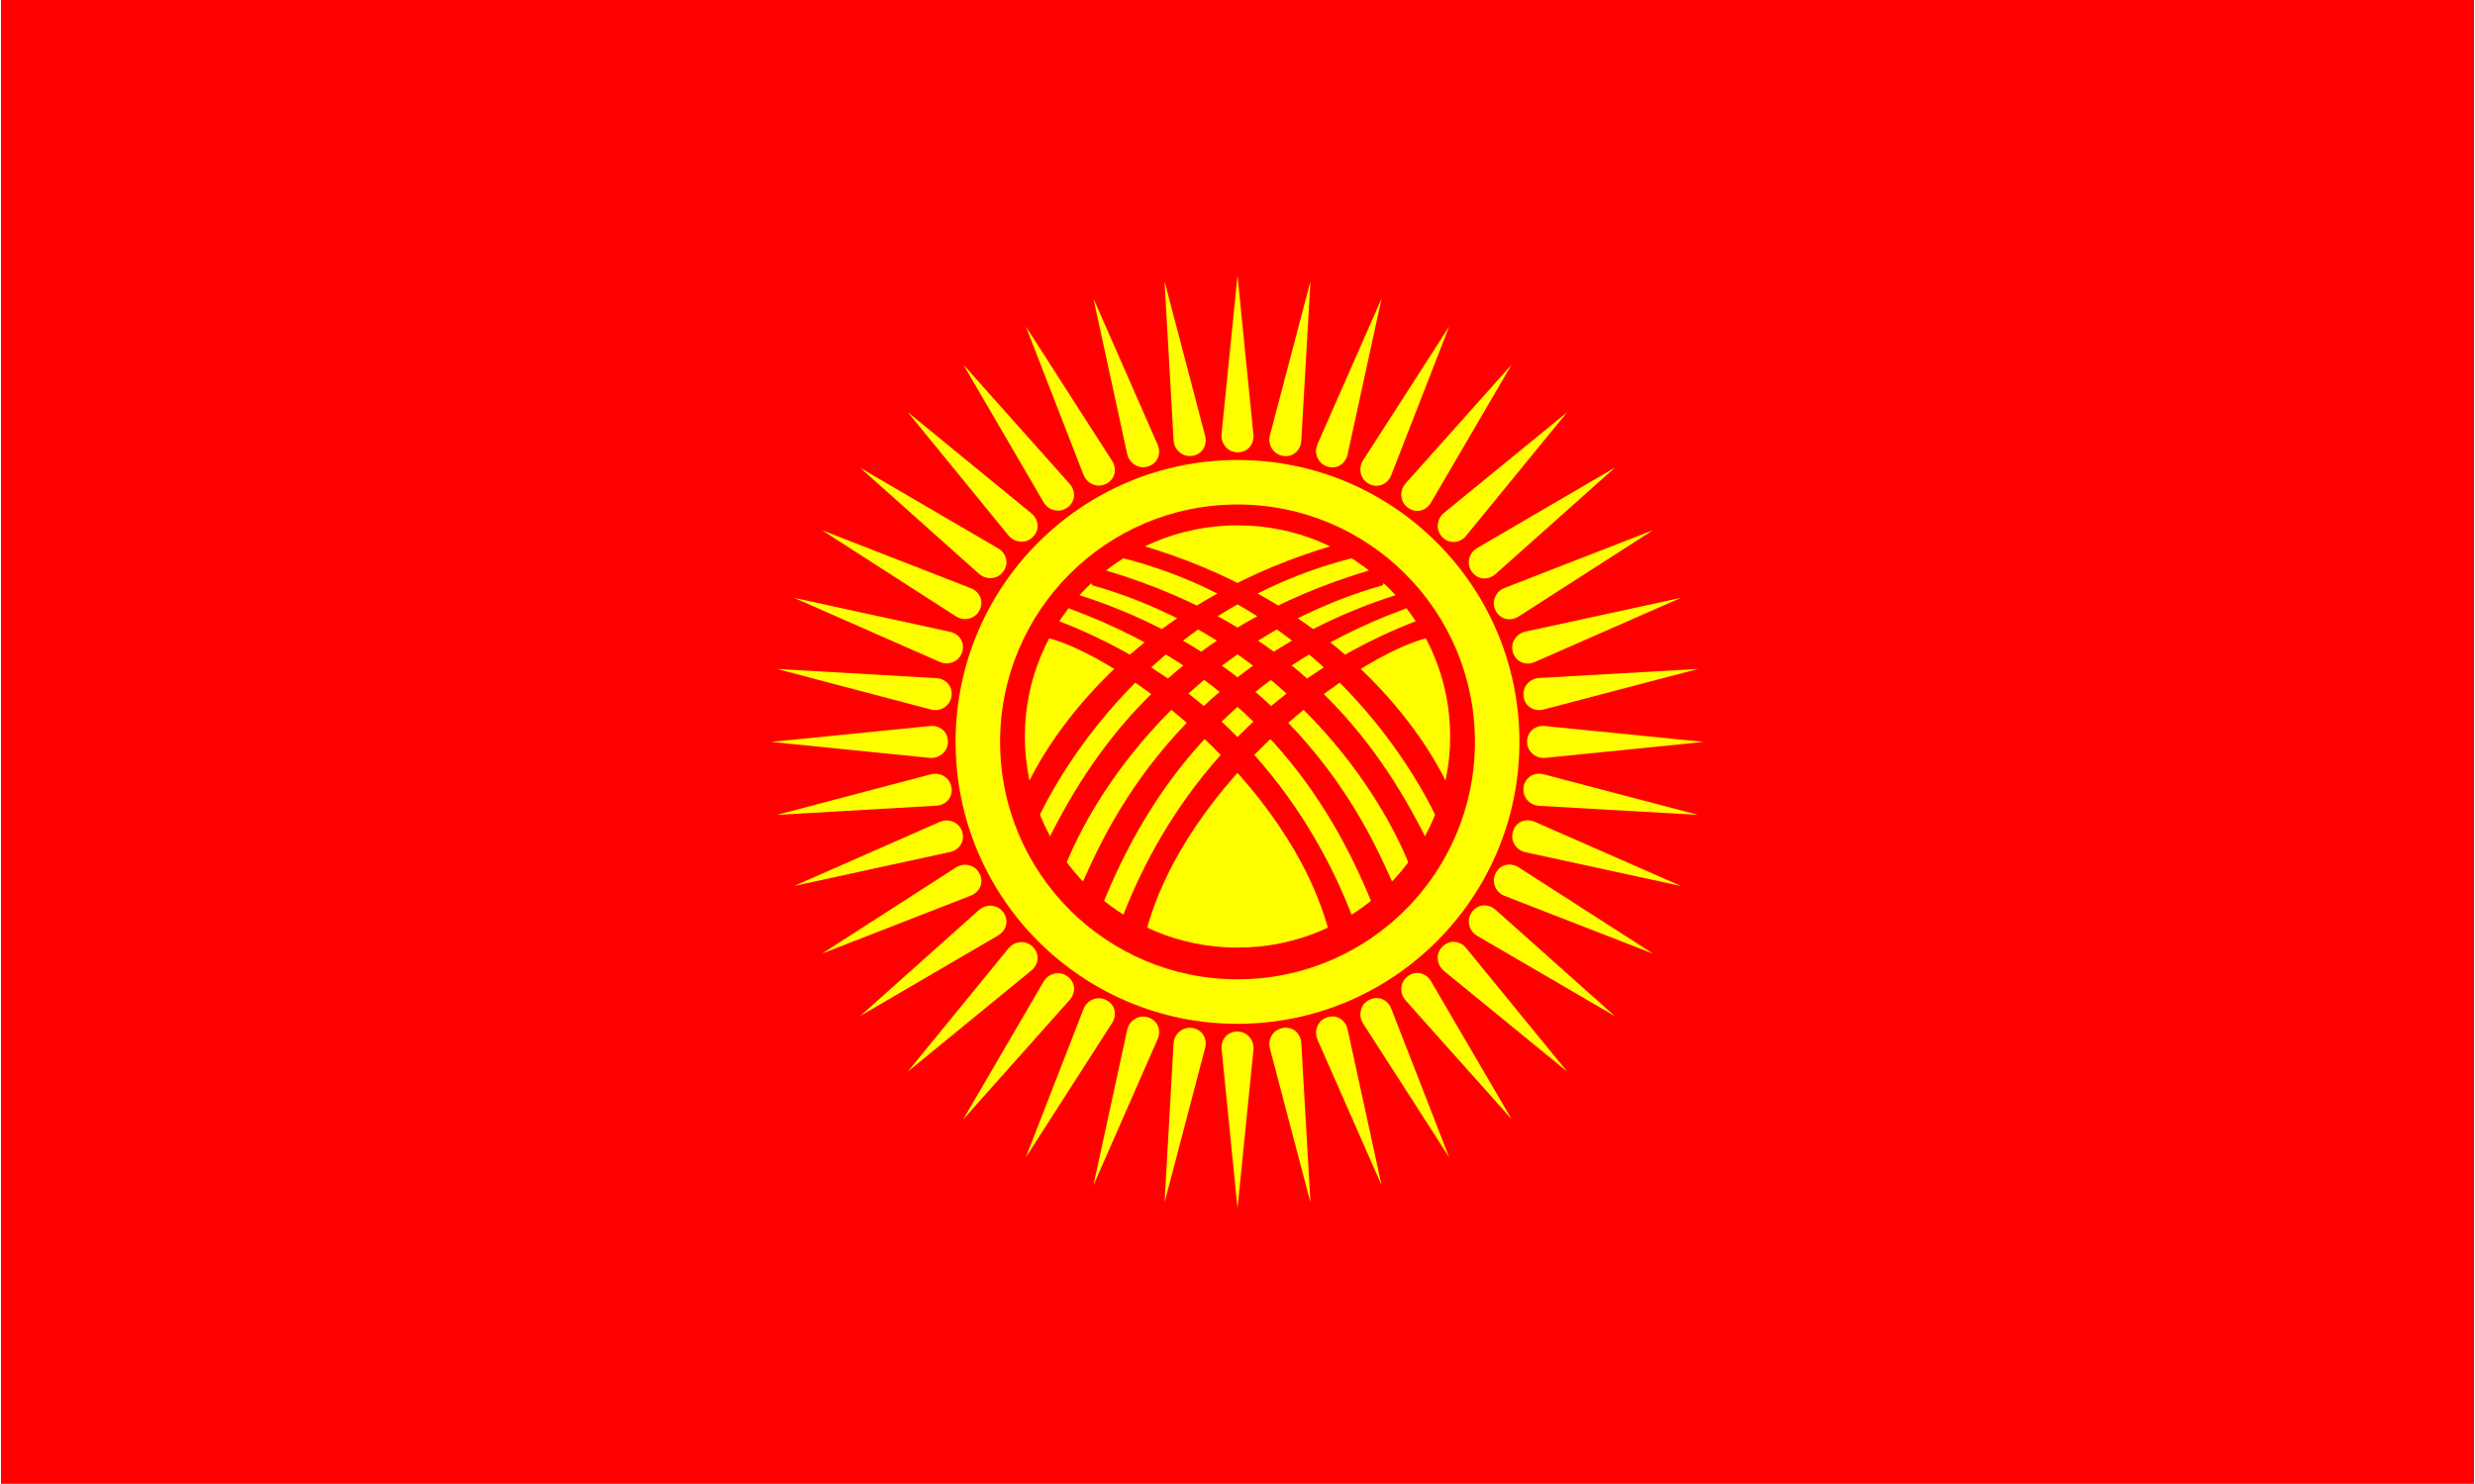
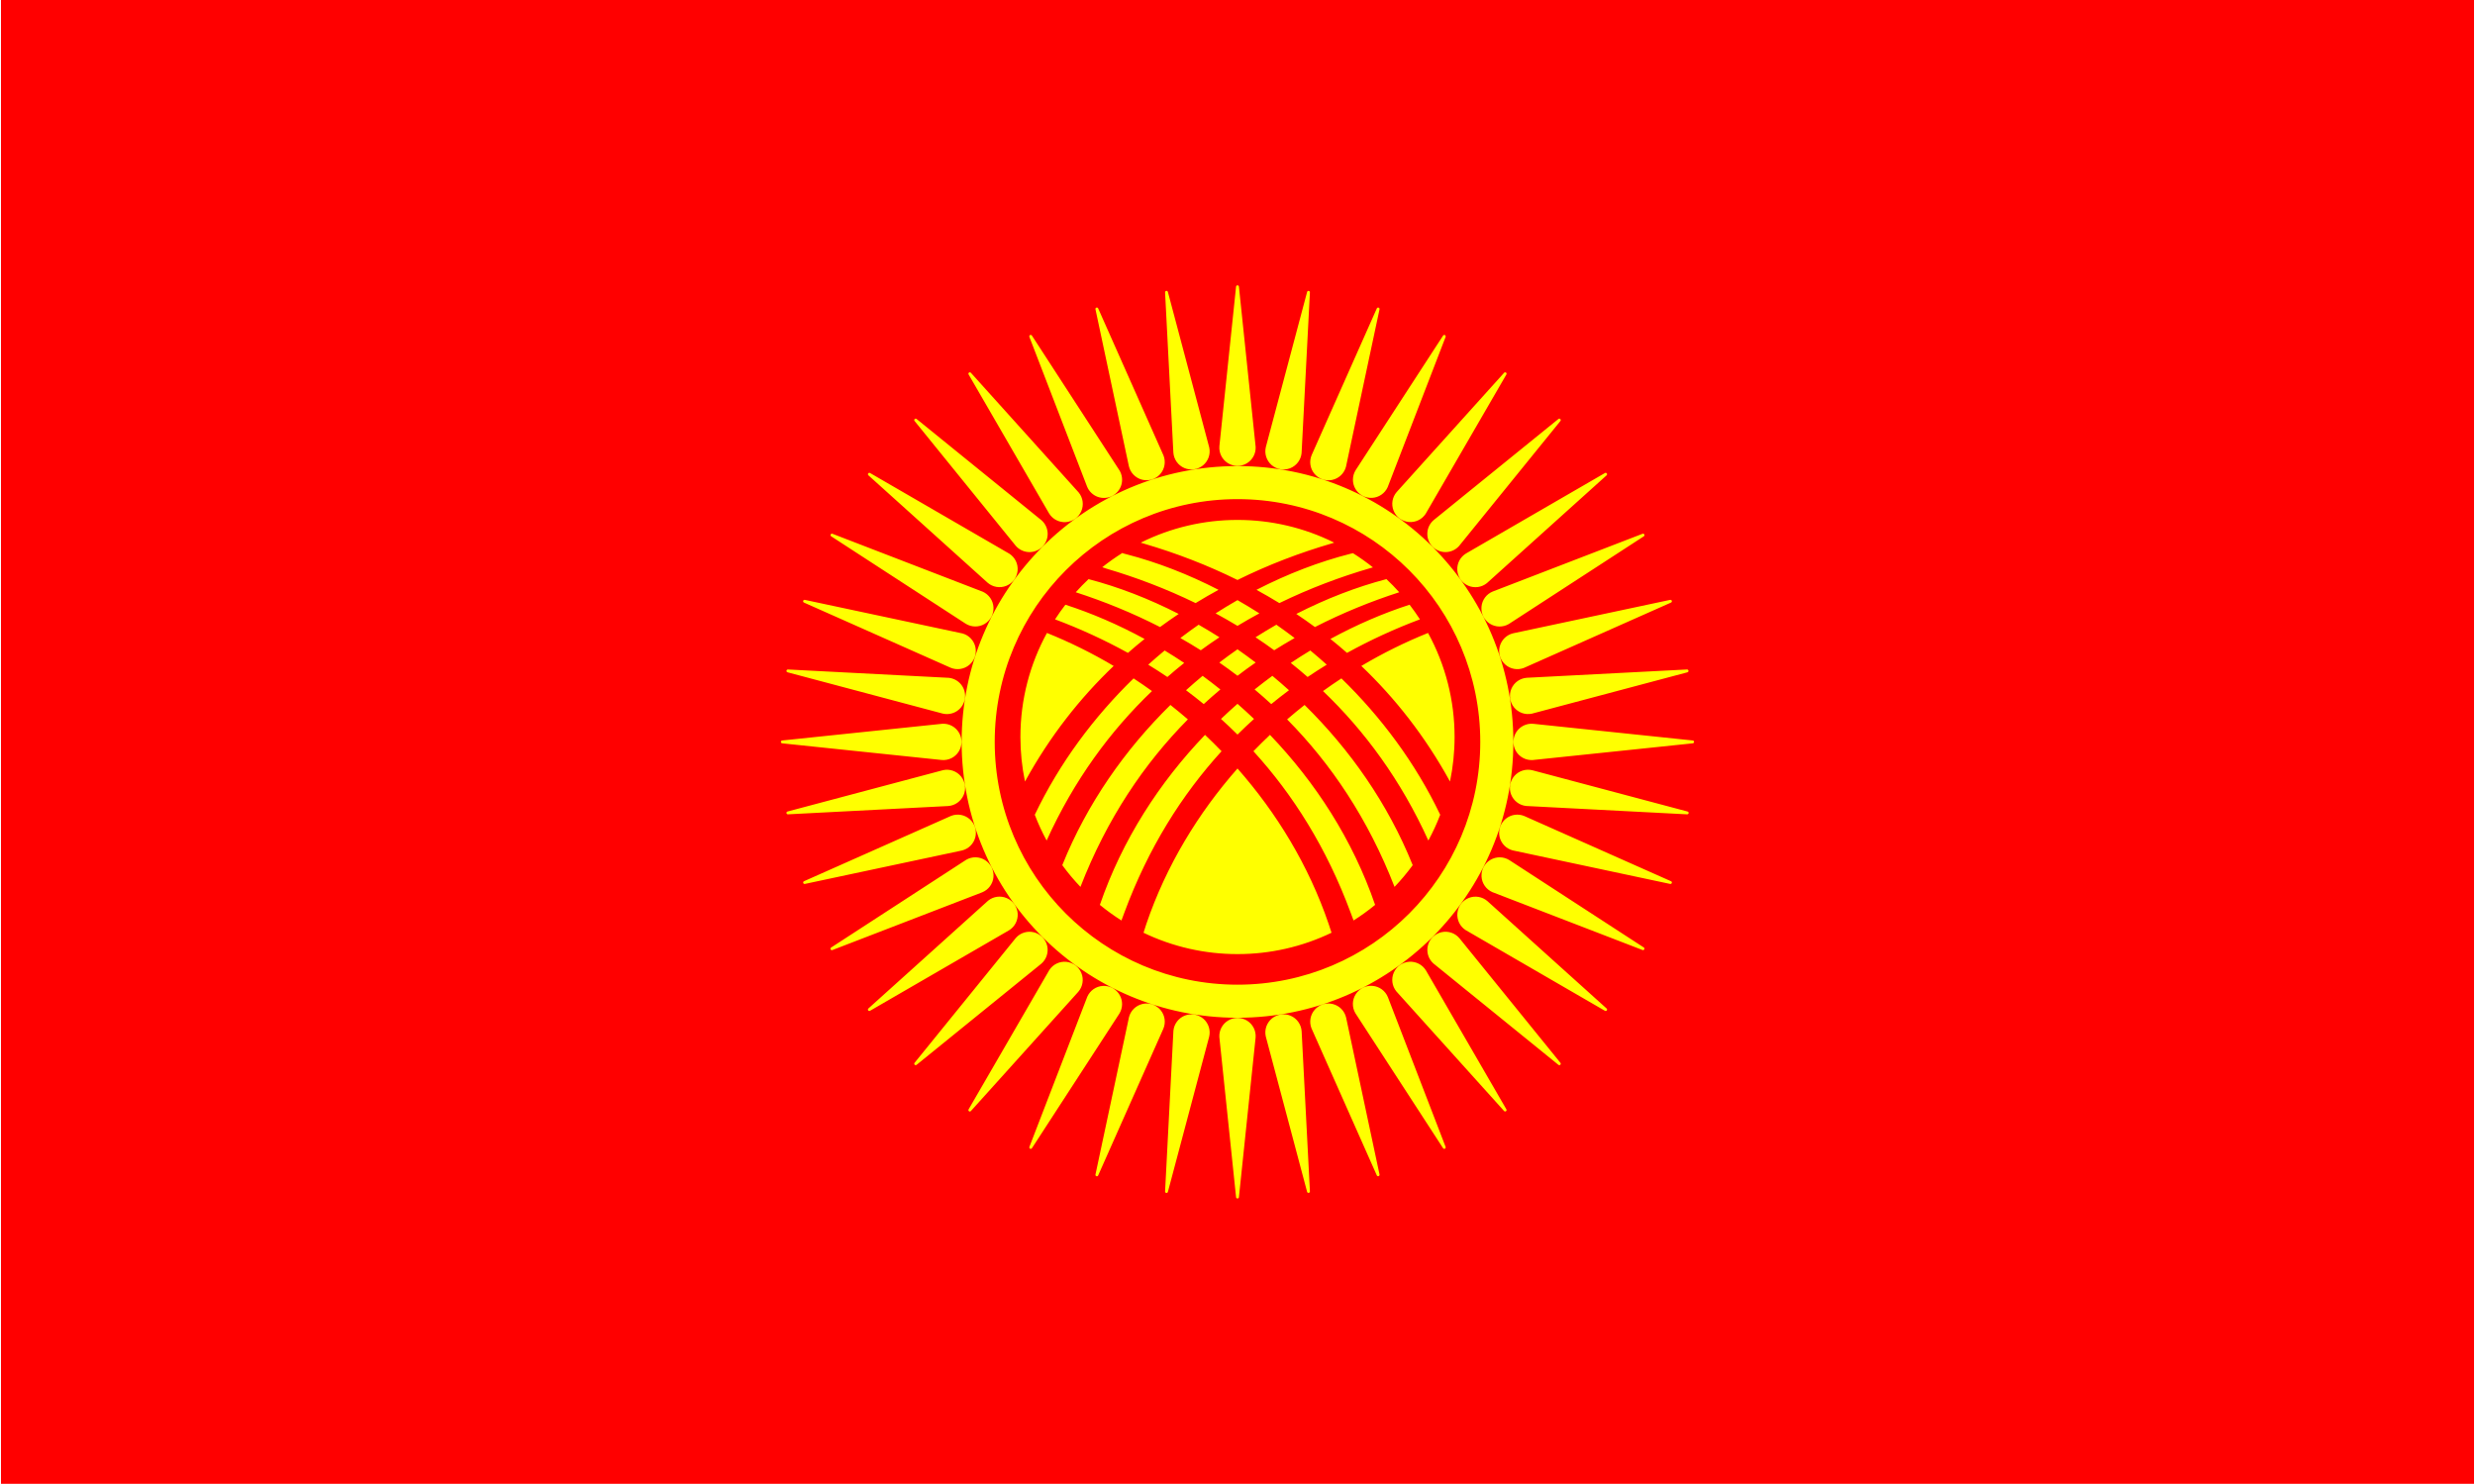
- <svg xmlns="http://www.w3.org/2000/svg" id="svg25287" width="417" height="250" viewBox="0 0 1000 600" version="1.1">
-   <defs id="defs25220">
-     <style id="style25218">.cls-1,.cls-2{fill:#ff0;stroke-width:0}.cls-2{fill:red}</style>
-   </defs>
-   <path id="path1011" d="M0 0h1000v600H0Z" class="cls-2" />
-   <circle id="circle1009" cx="500" cy="300" r="124" class="cls-2" />
-   <path id="path1043" d="m500 488.57-6.43-64.27c-.22-2.16.54-4.36 2.2-5.76.99-.83 2.36-1.47 4.23-1.44 2.76.05 4.43 1.53 5.4 2.98.87 1.29 1.21 2.86 1.06 4.41L500 488.56ZM688.57 300l-64.27-6.43c-2.16-.22-4.36.54-5.76 2.2-.83.99-1.47 2.36-1.44 4.23.05 2.76 1.53 4.43 2.98 5.4 1.29.87 2.86 1.21 4.41 1.06l64.07-6.46Zm-2.32 29.5-62.47-16.4c-2.1-.55-4.39-.15-6.03 1.27-.98.85-1.82 2.11-2.08 3.95-.39 2.74.82 4.61 2.09 5.8 1.14 1.06 2.64 1.65 4.19 1.73Zm-6.91 28.77L620.2 332.3c-1.99-.87-4.31-.83-6.15.31-1.1.69-2.13 1.79-2.67 3.58-.81 2.64.09 4.68 1.16 6.05.96 1.22 2.35 2.04 3.87 2.37Zm-11.32 27.34-54.35-34.9c-1.82-1.17-4.13-1.5-6.13-.65-1.2.51-2.38 1.44-3.2 3.11-1.21 2.48-.65 4.64.2 6.16.76 1.36 2 2.38 3.45 2.94l60.02 23.34Zm-15.46 25.23-48.22-42.97c-1.62-1.44-3.84-2.13-5.95-1.6-1.26.31-2.58 1.05-3.65 2.58-1.59 2.26-1.37 4.48-.77 6.12.54 1.46 1.6 2.66 2.95 3.45l55.63 32.44Zm-19.22 22.5-40.9-49.99c-1.37-1.68-3.46-2.7-5.63-2.51-1.29.11-2.71.63-4 1.97-1.92 1.99-2.05 4.21-1.71 5.92.3 1.53 1.17 2.88 2.37 3.87Zm-22.5 19.22-32.58-55.77c-1.09-1.87-3-3.21-5.16-3.36-1.29-.09-2.77.2-4.26 1.32-2.21 1.66-2.68 3.84-2.62 5.58.06 1.55.7 3.03 1.74 4.19Zm-25.23 15.46-23.45-60.18c-.79-2.02-2.46-3.64-4.57-4.13-1.26-.29-2.77-.23-4.42.64-2.44 1.29-3.25 3.37-3.46 5.1-.19 1.54.22 3.1 1.06 4.41Zm-27.34 11.32-13.75-63.11c-.46-2.12-1.86-3.98-3.87-4.79-1.2-.49-2.7-.66-4.46-.06-2.61.9-3.74 2.82-4.21 4.5-.43 1.5-.27 3.1.36 4.52l25.94 58.94Zm-28.77 6.91-3.71-64.48c-.12-2.17-1.21-4.22-3.07-5.34-1.11-.67-2.56-1.08-4.4-.76-2.72.48-4.13 2.2-4.87 3.78-.65 1.41-.75 3.02-.35 4.52ZM311.43 300l64.27-6.43c2.16-.22 4.36.54 5.76 2.2.83.99 1.47 2.36 1.44 4.23-.05 2.76-1.53 4.43-2.98 5.4-1.29.87-2.86 1.21-4.41 1.06L311.44 300Zm2.32-29.5 64.48 3.71c2.17.12 4.22 1.21 5.34 3.07.67 1.11 1.08 2.56.76 4.4-.48 2.72-2.2 4.13-3.78 4.87-1.41.65-3.02.75-4.52.35Zm6.91-28.77 63.11 13.75c2.12.46 3.98 1.86 4.79 3.87.49 1.2.66 2.7.06 4.46-.9 2.61-2.82 3.74-4.5 4.21-1.5.43-3.1.27-4.52-.36l-58.94-25.94Zm11.32-27.34 60.18 23.45c2.02.79 3.64 2.46 4.13 4.57.29 1.26.23 2.77-.64 4.42-1.29 2.44-3.37 3.25-5.1 3.46-1.54.19-3.1-.22-4.41-1.06Zm15.46-25.23 55.77 32.58c1.87 1.09 3.21 3 3.36 5.16.09 1.29-.2 2.77-1.32 4.26-1.66 2.21-3.84 2.68-5.58 2.62-1.55-.06-3.03-.7-4.19-1.74Zm19.22-22.5 49.99 40.9c1.68 1.37 2.7 3.46 2.51 5.63-.11 1.29-.63 2.71-1.97 4-1.99 1.92-4.21 2.05-5.92 1.71-1.53-.3-2.88-1.17-3.87-2.37Zm22.5-19.22 42.97 48.22c1.44 1.62 2.13 3.84 1.6 5.95-.31 1.26-1.05 2.58-2.58 3.65-2.26 1.59-4.48 1.37-6.12.77-1.46-.54-2.66-1.6-3.45-2.95l-32.44-55.63Zm25.23-15.46 34.9 54.35c1.17 1.82 1.5 4.13.65 6.13-.51 1.2-1.44 2.38-3.11 3.2-2.48 1.21-4.64.65-6.16-.2-1.36-.76-2.38-2-2.94-3.45l-23.34-60.02Zm27.34-11.32 25.97 59.14c.87 1.99.83 4.31-.31 6.15-.69 1.1-1.79 2.13-3.58 2.67-2.64.81-4.68-.09-6.05-1.16-1.22-.96-2.04-2.35-2.37-3.87Zm28.77-6.91 16.4 62.47c.55 2.1.15 4.39-1.27 6.03-.85.98-2.11 1.82-3.95 2.08-2.74.39-4.61-.82-5.8-2.09-1.06-1.14-1.65-2.64-1.73-4.19Zm29.5-2.32 6.43 64.27c.22 2.16-.54 4.36-2.2 5.76-.99.83-2.36 1.47-4.23 1.44-2.76-.05-4.43-1.53-5.4-2.98-.87-1.29-1.21-2.86-1.06-4.41l6.46-64.07Zm-29.5 374.82 16.4-62.47c.55-2.1.15-4.39-1.27-6.03-.85-.98-2.11-1.82-3.95-2.08-2.74-.39-4.61.82-5.8 2.09-1.06 1.14-1.65 2.64-1.73 4.19Zm-28.77-6.91 25.97-59.14c.87-1.99.83-4.31-.31-6.15-.69-1.1-1.79-2.13-3.58-2.67-2.64-.81-4.68.09-6.05 1.16-1.22.96-2.04 2.35-2.37 3.87Zm-27.34-11.32 34.9-54.35c1.17-1.82 1.5-4.13.65-6.13-.51-1.2-1.44-2.38-3.11-3.2-2.48-1.21-4.64-.65-6.16.2-1.36.76-2.38 2-2.94 3.45l-23.34 60.02Zm-25.23-15.46 42.97-48.22c1.44-1.62 2.13-3.84 1.6-5.95-.31-1.26-1.05-2.58-2.58-3.65-2.26-1.59-4.48-1.37-6.12-.77-1.46.54-2.66 1.6-3.45 2.95l-32.44 55.63Zm-22.5-19.22 49.99-40.9c1.68-1.37 2.7-3.46 2.51-5.63-.11-1.29-.63-2.71-1.97-4-1.99-1.92-4.21-2.05-5.92-1.71-1.53.3-2.88 1.17-3.87 2.37Zm-19.22-22.5 55.77-32.58c1.87-1.09 3.21-3 3.36-5.16.09-1.29-.2-2.77-1.32-4.26-1.66-2.21-3.84-2.68-5.58-2.62-1.55.06-3.03.7-4.19 1.74Zm-15.46-25.23 60.18-23.45c2.02-.79 3.64-2.46 4.13-4.57.29-1.26.23-2.77-.64-4.42-1.29-2.44-3.37-3.25-5.1-3.46-1.54-.19-3.1.22-4.41 1.06Zm-11.32-27.34 63.11-13.75c2.12-.46 3.98-1.86 4.79-3.87.49-1.2.66-2.7.06-4.46-.9-2.61-2.82-3.74-4.5-4.21-1.5-.43-3.1-.27-4.52.36l-58.94 25.94Zm-6.91-28.77 64.48-3.71c2.17-.12 4.22-1.21 5.34-3.07.67-1.11 1.08-2.56.76-4.4-.48-2.72-2.2-4.13-3.78-4.87-1.41-.65-3.02-.75-4.52-.35ZM529.5 113.75l-3.71 64.48c-.12 2.17-1.21 4.22-3.07 5.34-1.11.67-2.56 1.08-4.4.76-2.72-.48-4.13-2.2-4.87-3.78-.65-1.41-.75-3.02-.35-4.52Zm28.77 6.91-13.75 63.11c-.46 2.12-1.86 3.98-3.87 4.79-1.2.49-2.7.66-4.46.06-2.61-.9-3.74-2.82-4.21-4.5-.43-1.5-.27-3.1.36-4.52l25.94-58.94Zm27.34 11.32-23.45 60.18c-.79 2.02-2.46 3.64-4.57 4.13-1.26.29-2.77.23-4.42-.64-2.44-1.29-3.25-3.37-3.46-5.1-.19-1.54.22-3.1 1.06-4.41Zm25.23 15.46-32.58 55.77c-1.09 1.87-3 3.21-5.16 3.36-1.29.09-2.77-.2-4.26-1.32-2.21-1.66-2.68-3.84-2.62-5.58.06-1.55.7-3.03 1.74-4.19Zm22.5 19.22-40.9 49.99c-1.37 1.68-3.46 2.7-5.63 2.51-1.29-.11-2.71-.63-4-1.97-1.92-1.99-2.05-4.21-1.71-5.92.3-1.53 1.17-2.88 2.37-3.87Zm19.22 22.5-48.22 42.97c-1.62 1.44-3.84 2.13-5.95 1.6-1.26-.31-2.58-1.05-3.65-2.58-1.59-2.26-1.37-4.48-.77-6.12.54-1.46 1.6-2.66 2.95-3.45l55.63-32.44Zm15.46 25.23-54.35 34.9c-1.82 1.17-4.13 1.5-6.13.65-1.2-.51-2.38-1.44-3.2-3.11-1.21-2.48-.65-4.64.2-6.16.76-1.36 2-2.38 3.45-2.94l60.02-23.34Zm11.32 27.34L620.2 267.7c-1.99.87-4.31.83-6.15-.31-1.1-.69-2.13-1.79-2.67-3.58-.81-2.64.09-4.68 1.16-6.05.96-1.22 2.35-2.04 3.87-2.37Zm6.91 28.77-62.47 16.4c-2.1.55-4.39.15-6.03-1.27-.98-.85-1.82-2.11-2.08-3.95-.39-2.74.82-4.61 2.09-5.8 1.14-1.06 2.64-1.65 4.19-1.73Z" class="cls-1" />
-   <circle id="circle1015" cx="500" cy="300" r="114" class="cls-1" />
-   <g id="g26230" transform="matrix(.22749 0 0 .22749 184.929 237.213)">
-     <circle id="circle26220" cx="1385" cy="276" r="422" class="cls-2" />
-     <ellipse id="ellipse26222" cx="1385" cy="266.328" rx="378" ry="375.316" style="fill:#ff0;fill-opacity:1;stroke:none;stroke-width:2.845;stroke-opacity:1;paint-order:markers fill stroke" />
-     <ellipse id="ellipse26224" cx="1385" cy="251.427" rx="381.383" ry="375.316" style="fill:none;stroke-width:0" />
-     <path id="path26226" d="m1211.802-72.044-26.01-14.945-2.385 34.77c335.316 86.569 500.343 346.462 554.84 456.928l43.354-24.153-27.81-33.35C1690.43 219.729 1525.597 19.32 1211.8-72.043Zm-61.033 45.209-37.385-10.503 15.11 33.297c321.335 91.393 502.261 343.596 564.164 498.89l32.052-9.82-4.639-33.18c-89.88-180.425-237.052-379.113-569.302-478.684Zm-48.415 43.588-30.346-8.578 15.04 28.967c324.425 119.716 462.873 338.478 539.299 526.09l40.437-5.795-6.244-26.843c-26.624-53.584-146.488-383.193-558.186-513.84Zm487.01 576.162c-56.966-151.447-196.39-403.567-522.002-529.607l-27.42-5.482 7.123 31.056c129.606 32.356 430.658 254.759 502.386 523.68l38.719 4.87Z" style="fill:red;fill-opacity:1;stroke:red;stroke-width:3.999;stroke-dasharray:none;stroke-opacity:1;paint-order:markers fill stroke" />
-     <path id="path26228" d="m1558.198-72.044 26.01-14.945 2.385 34.77c-335.316 86.569-500.342 346.462-554.84 456.928l-43.354-24.153 27.81-33.35c63.361-127.478 228.194-327.887 541.99-419.25Zm61.033 45.209 37.385-10.503-15.111 33.297c-321.334 91.393-502.26 343.596-564.163 498.89l-32.052-9.82 4.639-33.18c89.88-180.425 237.052-379.113 569.302-478.684Zm48.415 43.588 30.346-8.578-15.04 28.967c-324.425 119.716-462.873 338.478-539.299 526.09l-40.437-5.795 6.244-26.843c26.624-53.584 146.488-383.193 558.186-513.84Zm-487.01 576.162c56.966-151.447 196.39-403.567 522.002-529.607l27.42-5.482-7.123 31.056c-129.606 32.356-430.658 254.759-502.386 523.68l-38.719 4.87Z" style="fill:red;fill-opacity:1;stroke:red;stroke-width:3.999;stroke-dasharray:none;stroke-opacity:1;paint-order:markers fill stroke" />
-   </g>
+ <svg xmlns="http://www.w3.org/2000/svg" width="417" height="250" viewBox="0 0 550.469 330.281">
+   <path fill="red" d="M0 0h550.469v330.281H0Z" />
+   <path fill="#ff0" fill-rule="evenodd" d="m289.497 100.879 1.857-35.797a.318.318 0 0 0-.628-.087l-9.179 34.502a4.044 4.044 0 1 0 7.95 1.382m9.882 3.02 7.47-35.058a.319.319 0 0 0-.607-.186l-14.497 32.627a4.045 4.045 0 1 0 7.633 2.617m9.283 4.539 12.895-33.445a.318.318 0 0 0-.57-.278l-19.451 29.937a4.044 4.044 0 1 0 7.127 3.786m8.453 5.934 17.969-31.015a.318.318 0 0 0-.52-.364l-23.896 26.525a4.044 4.044 0 1 0 6.447 4.854m7.424 7.176 22.577-27.84a.317.317 0 0 0-.022-.427.318.318 0 0 0-.435-.014l-27.733 22.483a4.043 4.043 0 0 0-.255 5.953 4.042 4.042 0 0 0 5.868-.155m6.217 8.243 26.635-23.987a.318.318 0 0 0-.382-.506l-30.895 17.893a4.045 4.045 0 1 0 4.642 6.6m4.854 9.117 30.06-19.525a.318.318 0 0 0-.299-.56l-33.313 12.84a4.045 4.045 0 1 0 3.552 7.245m3.361 9.77 32.758-14.549a.318.318 0 0 0-.206-.6l-34.92 7.435a4.044 4.044 0 1 0 2.367 7.714m1.78 10.18 34.641-9.212a.32.32 0 0 0-.11-.626l-35.654 1.846a4.044 4.044 0 1 0 1.123 7.991m.173 10.322 35.65-3.722a.318.318 0 0 0-.011-.634l-35.508-3.712a4.045 4.045 0 1 0-.13 8.068zm-1.427 10.225 35.797 1.857a.318.318 0 0 0 .087-.63l-34.502-9.178a4.045 4.045 0 1 0-1.382 7.951m-3.02 9.881 35.058 7.47a.318.318 0 0 0 .185-.607l-32.626-14.497a4.045 4.045 0 1 0-2.617 7.634m-4.539 9.283 33.445 12.894c.15.06.323-.004.399-.15a.319.319 0 0 0-.12-.42l-29.938-19.451a4.044 4.044 0 1 0-3.785 7.127m-5.935 8.453 31.015 17.969a.318.318 0 0 0 .364-.52l-26.526-23.895a4.044 4.044 0 1 0-4.854 6.446m-7.175 7.424 27.84 22.577a.318.318 0 0 0 .441-.456l-22.483-27.734a4.044 4.044 0 1 0-5.798 5.613m-8.243 6.217 23.988 26.635a.318.318 0 0 0 .506-.382l-17.893-30.895a4.044 4.044 0 1 0-6.6 4.642m-9.118 4.854 19.525 30.06a.319.319 0 0 0 .56-.299l-12.84-33.313a4.045 4.045 0 1 0-7.245 3.552m-9.77 3.361 14.549 32.76a.32.32 0 0 0 .6-.207l-7.435-34.92a4.045 4.045 0 1 0-7.714 2.367m-10.18 1.78 9.212 34.64a.319.319 0 0 0 .625-.11l-1.845-35.653a4.044 4.044 0 1 0-7.99 1.123m-10.323.172 3.721 35.65a.318.318 0 0 0 .635-.01l3.712-35.51a4.044 4.044 0 1 0-8.069-.13zm-10.225-1.427-1.857 35.797a.318.318 0 0 0 .629.087l9.179-34.501a4.044 4.044 0 1 0-7.95-1.382m-9.882-3.02-7.47 35.058a.318.318 0 0 0 .607.185l14.496-32.627a4.045 4.045 0 1 0-7.633-2.617m-9.282-4.539-12.896 33.446c-.059.149.004.323.153.398.15.078.333.023.418-.12l19.451-29.938a4.044 4.044 0 1 0-7.126-3.786m-8.454-5.934-17.969 31.015a.318.318 0 0 0 .52.365l23.895-26.526a4.044 4.044 0 1 0-6.447-4.854m-7.423-7.176-22.577 27.841a.317.317 0 0 0 .022.426c.12.12.31.125.434.015l27.733-22.483a4.044 4.044 0 1 0-5.613-5.798m-6.216-8.244-26.635 23.987a.318.318 0 0 0 .382.507l30.895-17.893a4.045 4.045 0 1 0-4.642-6.601m-4.855-9.116L184.8 210.899a.317.317 0 0 0 .299.56l33.313-12.84a4.044 4.044 0 1 0-3.552-7.245m-3.361-9.772-32.759 14.55a.319.319 0 0 0 .207.6l34.919-7.435a4.045 4.045 0 1 0-2.367-7.715m-1.78-10.177-34.64 9.21a.318.318 0 0 0 .11.625l35.653-1.845a4.044 4.044 0 1 0-1.123-7.99m-.172-10.323-35.65 3.722a.318.318 0 0 0 .01.635l35.51 3.711a4.044 4.044 0 1 0 .13-8.068zm1.426-10.225-35.796-1.856a.318.318 0 0 0-.087.628l34.501 9.18a4.043 4.043 0 0 0 4.962-3.3 4.044 4.044 0 0 0-3.58-4.652m3.02-9.88-35.057-7.47a.318.318 0 0 0-.185.607l32.626 14.496a4.044 4.044 0 1 0 2.617-7.634m4.538-9.282-33.444-12.896a.318.318 0 0 0-.278.571l29.937 19.451a4.044 4.044 0 1 0 3.785-7.127m5.935-8.452-31.015-17.97a.317.317 0 0 0-.418.089.317.317 0 0 0 .054.431l26.525 23.896a4.044 4.044 0 1 0 4.854-6.446m7.176-7.425L203.8 93.26a.318.318 0 0 0-.44.457l22.482 27.733a4.042 4.042 0 0 0 5.953.254 4.044 4.044 0 0 0-.154-5.867m8.243-6.217-23.988-26.635a.318.318 0 0 0-.506.383l17.893 30.894a4.045 4.045 0 1 0 6.6-4.642m9.118-4.854-19.525-30.06a.318.318 0 0 0-.56.3l12.839 33.312a4.043 4.043 0 0 0 5.585 2.077 4.043 4.043 0 0 0 1.66-5.63m9.771-3.36-14.549-32.758a.318.318 0 0 0-.6.206l7.435 34.92a4.044 4.044 0 1 0 7.714-2.367m10.18-1.78-9.212-34.641a.318.318 0 0 0-.625.11l1.845 35.654a4.044 4.044 0 1 0 7.991-1.123m10.322-.172-3.722-35.651a.318.318 0 0 0-.635.011l-3.711 35.509a4.044 4.044 0 1 0 8.069.13zm-4.039 4.287c33.91 0 61.401 27.49 61.401 61.401 0 33.91-27.49 61.4-61.4 61.4s-61.401-27.49-61.401-61.4 27.49-61.4 61.4-61.4m0 7.36c29.846 0 54.04 24.194 54.04 54.04 0 29.845-24.194 54.04-54.04 54.04-29.845 0-54.04-24.195-54.04-54.04 0-29.846 24.195-54.04 54.04-54.04m-45.122 70.26c5.525-11.557 13.16-21.768 21.99-30.358 1.38.906 2.747 1.846 4.1 2.82-9.272 8.863-17.353 19.831-23.45 33.27a48.09 48.09 0 0 1-2.64-5.733m48.934-27.893a105.679 105.679 0 0 1 3.705 3.256 107.624 107.624 0 0 1 3.942-3.083 113.539 113.539 0 0 0-3.697-3.204 115.18 115.18 0 0 0-3.95 3.031m-7.852-5.992c1.363.946 2.71 1.926 4.04 2.942a110.713 110.713 0 0 1 4.04-2.942 114.86 114.86 0 0 0-4.04-2.948 114.947 114.947 0 0 0-4.04 2.948m.363 12.552a104.75 104.75 0 0 1 3.677 3.484 105.107 105.107 0 0 1 3.678-3.484 113.478 113.478 0 0 0-3.678-3.364 114.32 114.32 0 0 0-3.677 3.364m-7.78-6.387c1.33.991 2.645 2.02 3.941 3.083a106.005 106.005 0 0 1 3.705-3.255 115.032 115.032 0 0 0-3.95-3.032 114.597 114.597 0 0 0-3.697 3.204m24.174-11.622a116.23 116.23 0 0 0-4.061-2.963c-1.558.89-3.104 1.822-4.636 2.797a112.29 112.29 0 0 1 4.152 2.889c1.5-.947 3.016-1.854 4.545-2.723m7.153 5.931a115.724 115.724 0 0 0-3.658-3.156 114.39 114.39 0 0 0-4.347 2.768 106.114 106.114 0 0 1 3.744 3.13 114.04 114.04 0 0 1 4.261-2.742m-24.737-11.421a113.827 113.827 0 0 1 4.868-2.947c1.637.935 3.26 1.918 4.87 2.947a116.757 116.757 0 0 0-4.87 2.782 117.057 117.057 0 0 0-4.868-2.782m-7.847 5.49a116.21 116.21 0 0 1 4.06-2.963c1.558.89 3.105 1.822 4.637 2.797-1.4.927-2.783 1.89-4.151 2.889a114.84 114.84 0 0 0-4.546-2.723m-7.153 5.931a115.388 115.388 0 0 1 3.658-3.156c1.46.884 2.911 1.808 4.347 2.768a106.114 106.114 0 0 0-3.744 3.13 114.051 114.051 0 0 0-4.261-2.742m-22.545-7.061a107.969 107.969 0 0 1 14.849 7.346c-7.491 7.14-14.209 15.65-19.737 25.723a48.481 48.481 0 0 1-1.018-9.905c0-8.394 2.141-16.287 5.906-23.164m4.107-6.286c5.891 1.904 11.82 4.462 17.622 7.62-1.249 1.001-2.481 2.035-3.696 3.102a123.236 123.236 0 0 0-16.23-7.463 48.232 48.232 0 0 1 2.304-3.259m5.152-5.698c6.66 1.747 13.431 4.356 20.065 7.753-1.399.936-2.784 1.907-4.152 2.915-6.138-3.143-12.442-5.701-18.762-7.743a48.911 48.911 0 0 1 2.849-2.925m7.514-5.812c.142.052.29.105.449.158l.53.136c6.783 1.765 13.682 4.427 20.437 7.903-1.716.937-3.416 1.921-5.099 2.953-6.537-3.183-13.238-5.723-19.929-7.695a46.91 46.91 0 0 1-.85-.292 48.655 48.655 0 0 1 4.462-3.163m47.162-2.31c-.26.082-.45.145-.507.167-7.057 2.056-14.131 4.74-21.015 8.146-6.752-3.341-13.689-5.988-20.613-8.029l-.402-.117a5.967 5.967 0 0 1-.52-.16 48.112 48.112 0 0 1 21.536-5.058 48.092 48.092 0 0 1 21.521 5.05m8.626 5.511c-.18.054-.345.102-.486.135-6.827 1.988-13.668 4.566-20.338 7.815a116.309 116.309 0 0 0-5.1-2.953c6.932-3.567 14.015-6.276 20.968-8.04.171-.027.343-.067.512-.118a48.392 48.392 0 0 1 4.444 3.161m5.856 5.537c-6.32 2.042-12.624 4.6-18.763 7.743a111.711 111.711 0 0 0-4.152-2.915c6.635-3.397 13.405-6.006 20.066-7.753.99.935 1.94 1.911 2.849 2.925m4.607 6.032a123.154 123.154 0 0 0-16.23 7.463 106.98 106.98 0 0 0-3.696-3.102c5.8-3.158 11.731-5.716 17.622-7.62a47.987 47.987 0 0 1 2.304 3.26m6.69 36.095c-5.526-10.072-12.245-18.583-19.736-25.723a107.969 107.969 0 0 1 14.849-7.346 48.106 48.106 0 0 1 5.906 23.164c0 3.395-.352 6.708-1.019 9.905m-4.819 13.136c-6.096-13.439-14.177-24.407-23.449-33.27 1.353-.974 2.72-1.914 4.099-2.82 8.83 8.59 16.467 18.8 21.992 30.357a48.045 48.045 0 0 1-2.642 5.733m-7.526 10.318c-5.886-15.172-14.18-27.45-23.91-37.284a114.947 114.947 0 0 1 3.887-3.21c10.07 9.902 18.55 21.929 24.066 35.662a48.51 48.51 0 0 1-4.043 4.832m-9.121 7.478-.643-1.726c-5.336-14.413-12.82-26.272-21.645-35.949a114.44 114.44 0 0 1 3.683-3.64c10.105 10.547 18.41 23.316 23.404 37.845a48.573 48.573 0 0 1-4.799 3.47m-46.751 2.732.617-1.93c4.452-13.076 11.583-24.73 20.3-34.633 8.716 9.903 15.847 21.557 20.298 34.632l.633 1.924a48.124 48.124 0 0 1-20.931 4.757 48.126 48.126 0 0 1-20.917-4.75m-9.717-6.202c4.995-14.53 13.298-27.298 23.404-37.845a114.44 114.44 0 0 1 3.683 3.64c-8.825 9.677-16.309 21.536-21.645 35.95l-.64 1.727a48.462 48.462 0 0 1-4.802-3.472m-8.366-8.84c5.517-13.733 13.997-25.76 24.067-35.662a115.848 115.848 0 0 1 3.887 3.21c-9.73 9.833-18.024 22.112-23.91 37.284a48.636 48.636 0 0 1-4.044-4.832" />
</svg>
